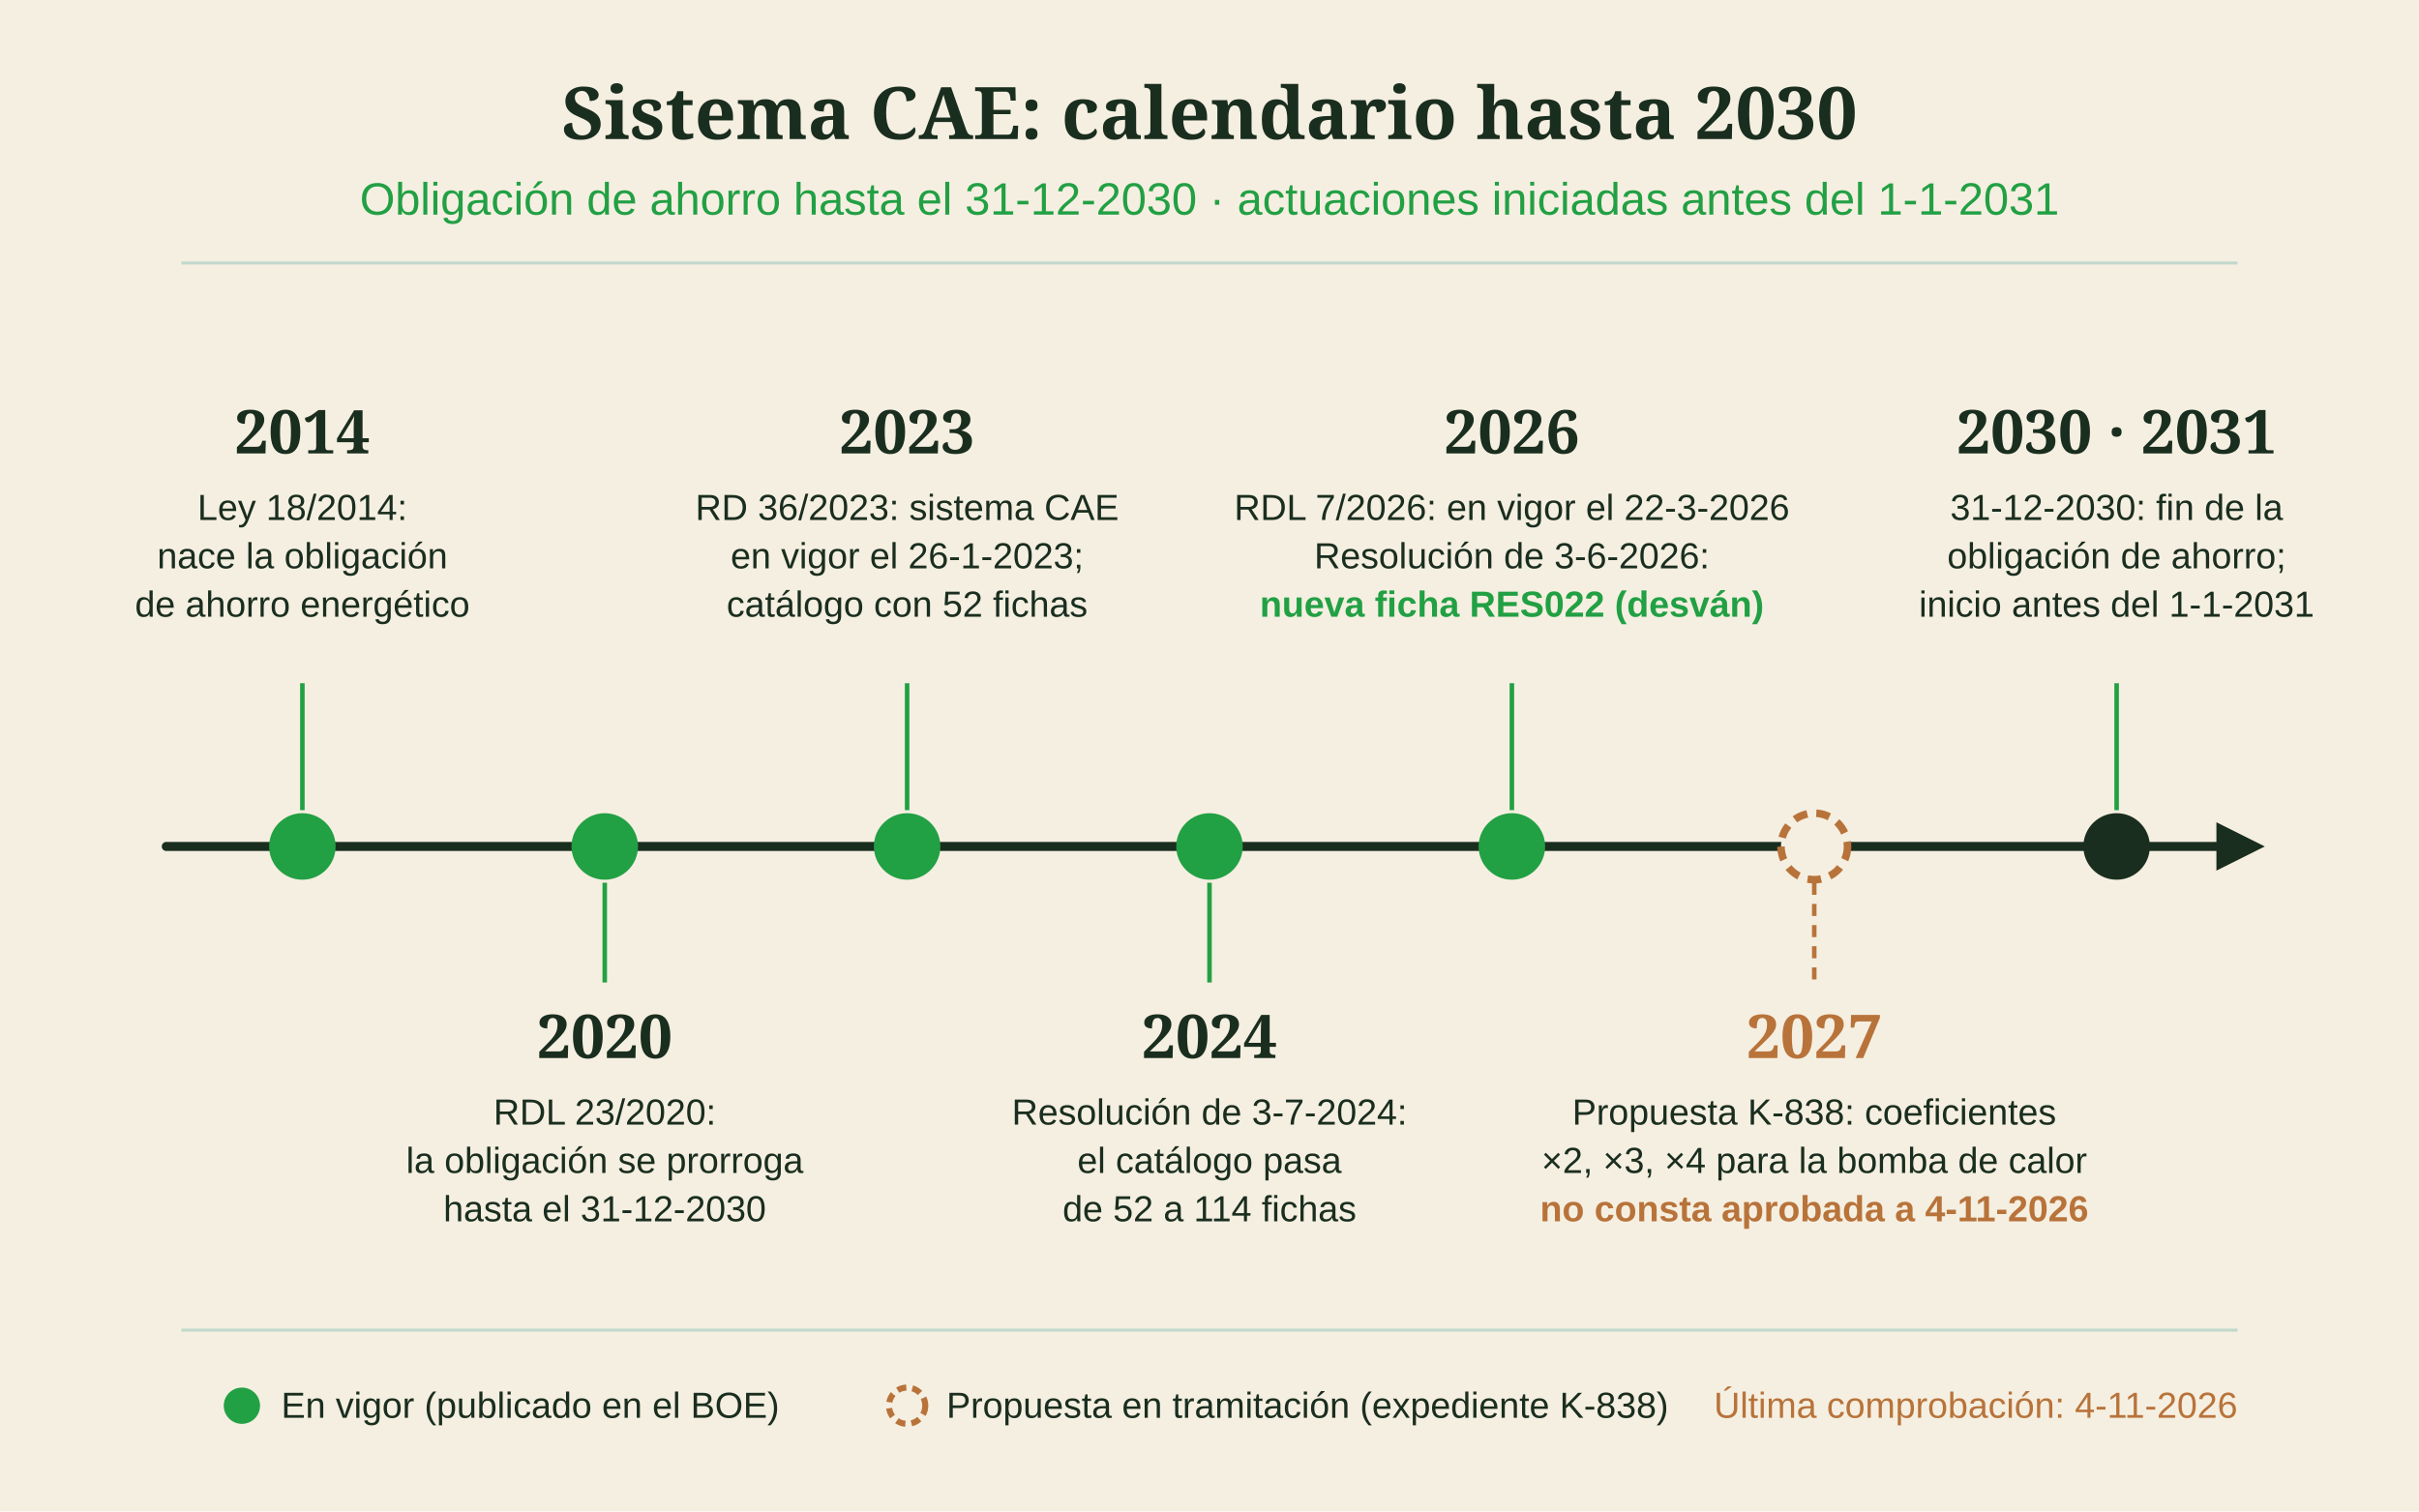
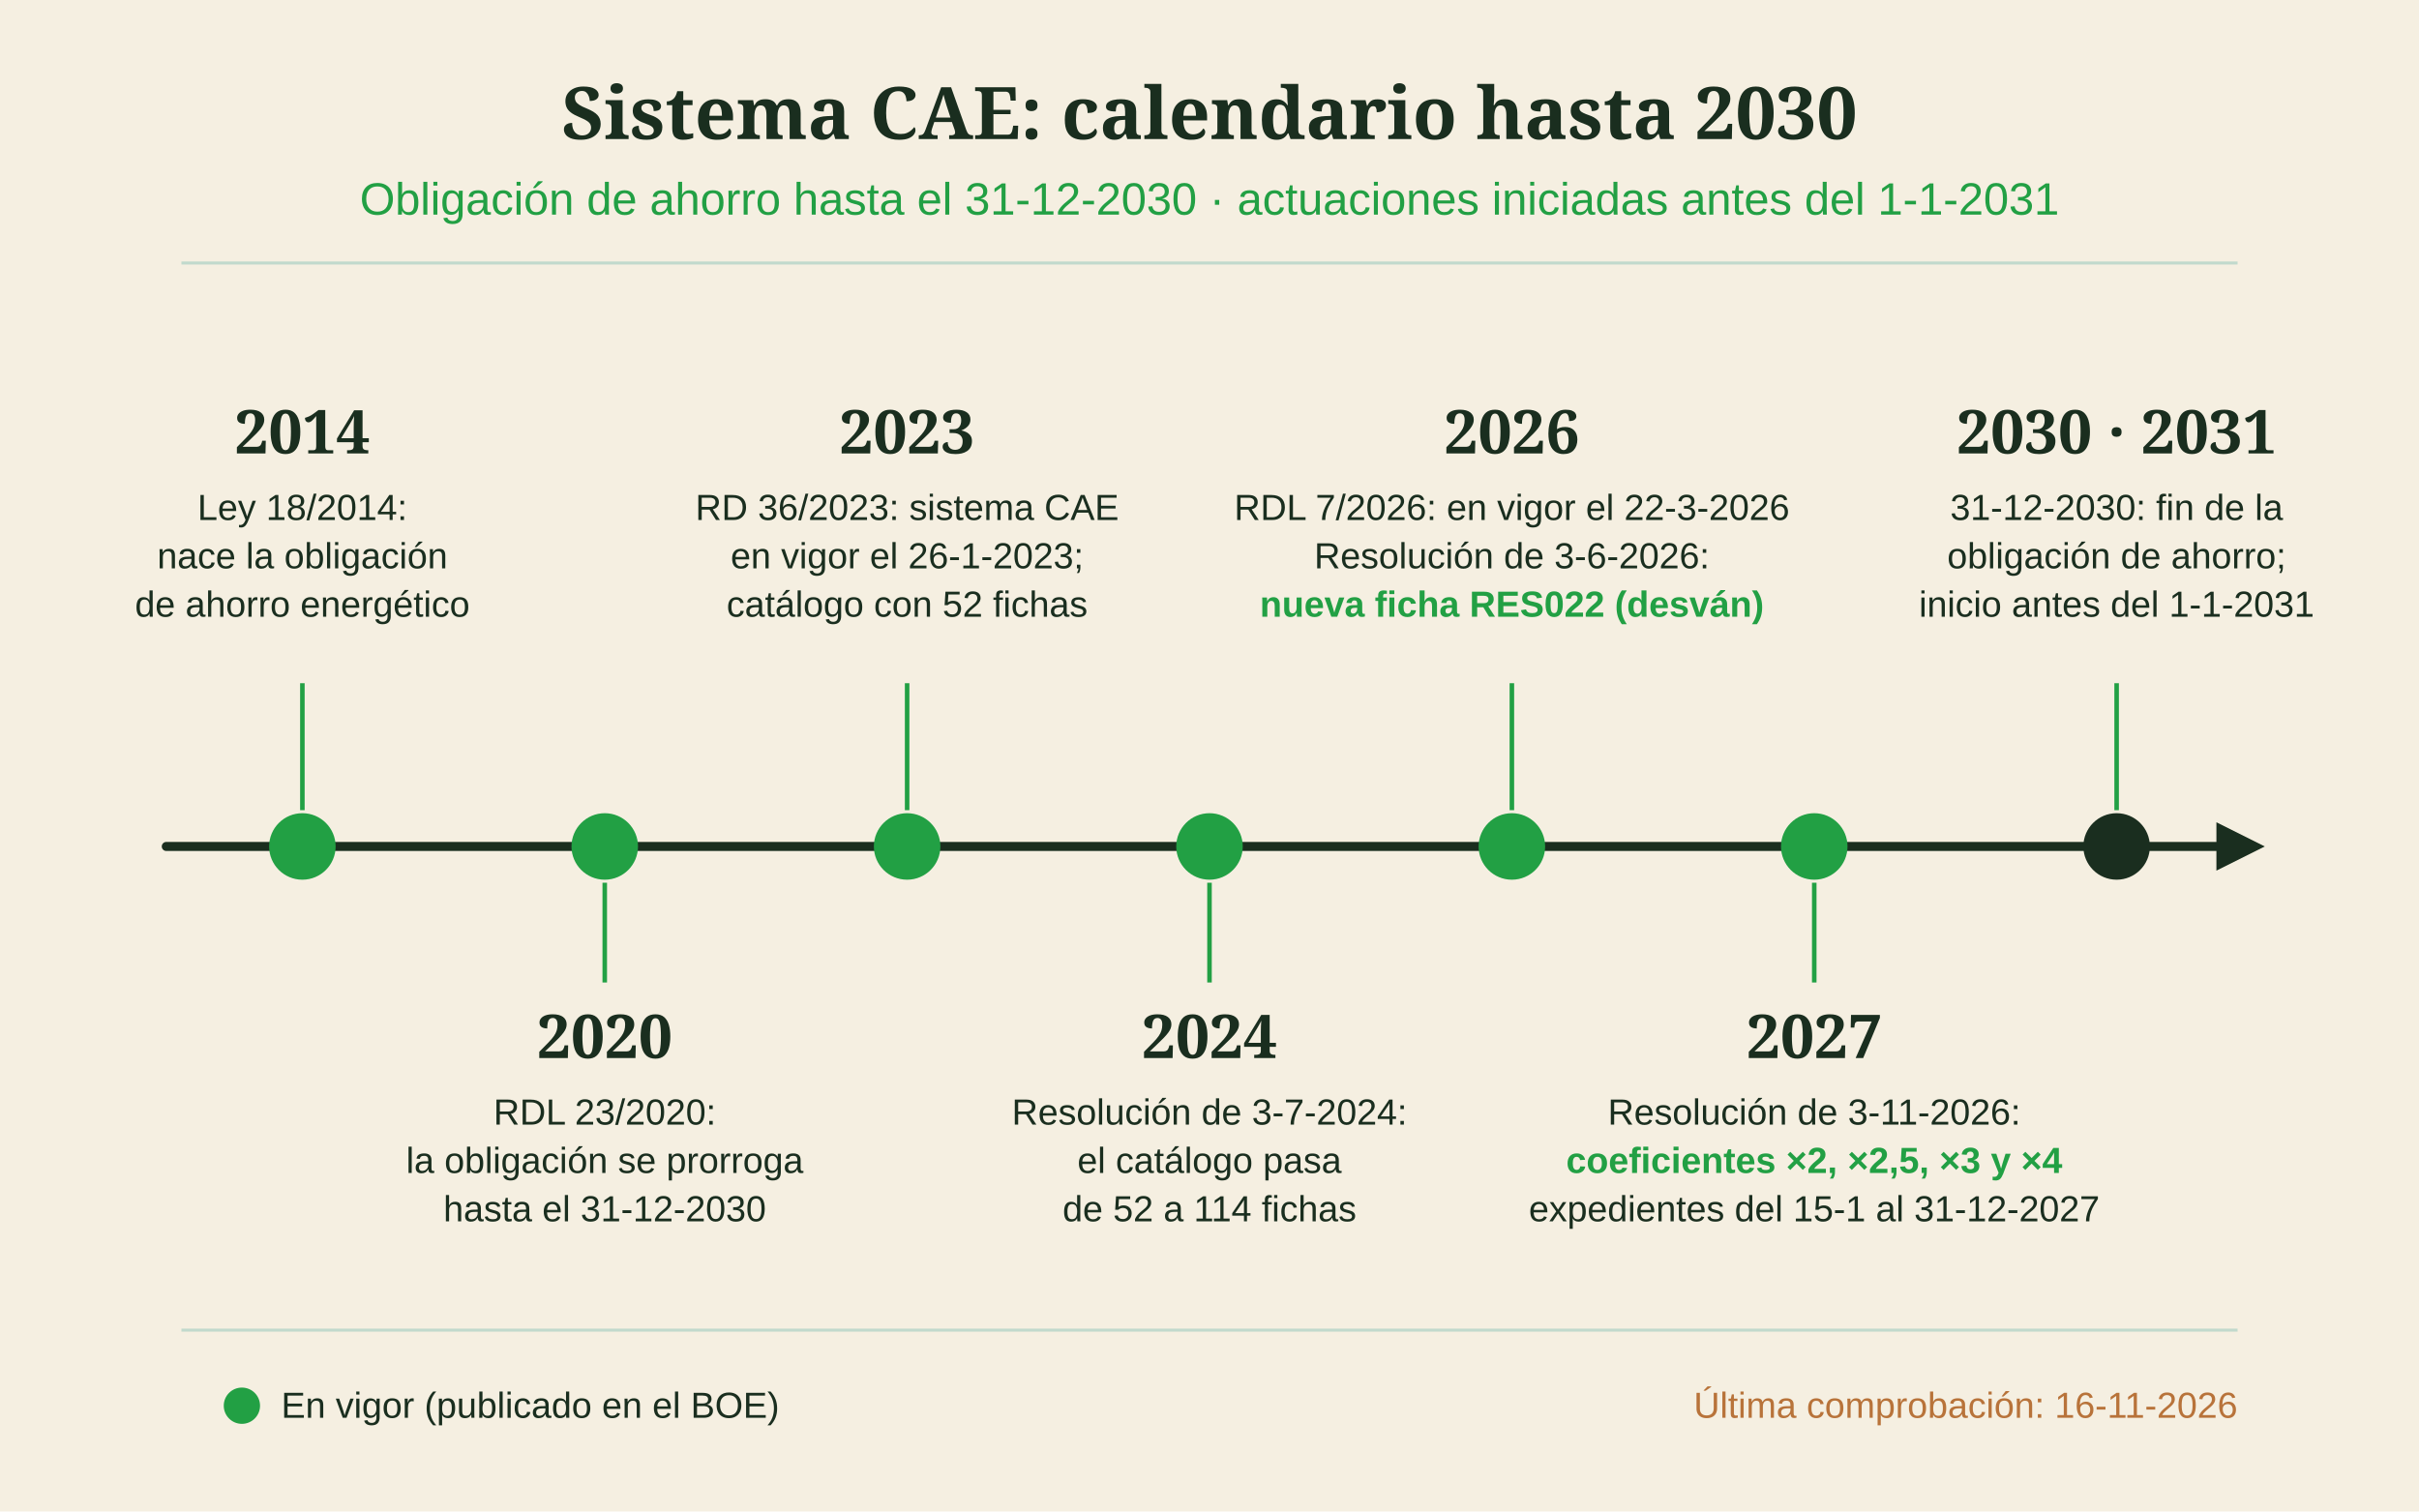
<svg xmlns="http://www.w3.org/2000/svg" viewBox="0 0 1600 1000" width="1600" height="1000" role="img" aria-labelledby="hero-title hero-desc">
  <rect width="1600" height="1000" fill="#f5efe1" />
  <text x="800" y="92" text-anchor="middle" font-family="'Source Serif 4', Georgia, serif" font-size="48" font-weight="700" fill="#1a2e1f">Sistema CAE: calendario hasta 2030</text>
  <text x="800" y="142" text-anchor="middle" font-family="'Source Sans 3', Arial, sans-serif" font-size="30" fill="#22a044">Obligación de ahorro hasta el 31-12-2030 · actuaciones iniciadas antes del 1-1-2031</text>
  <line x1="120" y1="174" x2="1480" y2="174" stroke="#c1d9cc" stroke-width="2" />
  <line x1="110" y1="560" x2="1470" y2="560" stroke="#1a2e1f" stroke-width="6" stroke-linecap="round" />
  <polygon points="1466,544 1498,560 1466,576" fill="#1a2e1f" />
  <line x1="200" y1="452" x2="200" y2="536" stroke="#22a044" stroke-width="3" />
  <circle cx="200" cy="560" r="22" fill="#22a044" />
  <text x="200" y="300" text-anchor="middle" font-family="'Source Serif 4', Georgia, serif" font-size="40" font-weight="700" fill="#1a2e1f">2014</text>
  <text x="200" y="344" text-anchor="middle" font-family="'Source Sans 3', Arial, sans-serif" font-size="24" fill="#1a2e1f">Ley 18/2014:</text>
  <text x="200" y="376" text-anchor="middle" font-family="'Source Sans 3', Arial, sans-serif" font-size="24" fill="#1a2e1f">nace la obligación</text>
  <text x="200" y="408" text-anchor="middle" font-family="'Source Sans 3', Arial, sans-serif" font-size="24" fill="#1a2e1f">de ahorro energético</text>
  <line x1="400" y1="584" x2="400" y2="650" stroke="#22a044" stroke-width="3" />
  <circle cx="400" cy="560" r="22" fill="#22a044" />
  <text x="400" y="700" text-anchor="middle" font-family="'Source Serif 4', Georgia, serif" font-size="40" font-weight="700" fill="#1a2e1f">2020</text>
  <text x="400" y="744" text-anchor="middle" font-family="'Source Sans 3', Arial, sans-serif" font-size="24" fill="#1a2e1f">RDL 23/2020:</text>
  <text x="400" y="776" text-anchor="middle" font-family="'Source Sans 3', Arial, sans-serif" font-size="24" fill="#1a2e1f">la obligación se prorroga</text>
  <text x="400" y="808" text-anchor="middle" font-family="'Source Sans 3', Arial, sans-serif" font-size="24" fill="#1a2e1f">hasta el 31-12-2030</text>
  <line x1="600" y1="452" x2="600" y2="536" stroke="#22a044" stroke-width="3" />
  <circle cx="600" cy="560" r="22" fill="#22a044" />
  <text x="600" y="300" text-anchor="middle" font-family="'Source Serif 4', Georgia, serif" font-size="40" font-weight="700" fill="#1a2e1f">2023</text>
  <text x="600" y="344" text-anchor="middle" font-family="'Source Sans 3', Arial, sans-serif" font-size="24" fill="#1a2e1f">RD 36/2023: sistema CAE</text>
  <text x="600" y="376" text-anchor="middle" font-family="'Source Sans 3', Arial, sans-serif" font-size="24" fill="#1a2e1f">en vigor el 26-1-2023;</text>
  <text x="600" y="408" text-anchor="middle" font-family="'Source Sans 3', Arial, sans-serif" font-size="24" fill="#1a2e1f">catálogo con 52 fichas</text>
  <line x1="800" y1="584" x2="800" y2="650" stroke="#22a044" stroke-width="3" />
  <circle cx="800" cy="560" r="22" fill="#22a044" />
  <text x="800" y="700" text-anchor="middle" font-family="'Source Serif 4', Georgia, serif" font-size="40" font-weight="700" fill="#1a2e1f">2024</text>
  <text x="800" y="744" text-anchor="middle" font-family="'Source Sans 3', Arial, sans-serif" font-size="24" fill="#1a2e1f">Resolución de 3-7-2024:</text>
  <text x="800" y="776" text-anchor="middle" font-family="'Source Sans 3', Arial, sans-serif" font-size="24" fill="#1a2e1f">el catálogo pasa</text>
  <text x="800" y="808" text-anchor="middle" font-family="'Source Sans 3', Arial, sans-serif" font-size="24" fill="#1a2e1f">de 52 a 114 fichas</text>
  <line x1="1000" y1="452" x2="1000" y2="536" stroke="#22a044" stroke-width="3" />
  <circle cx="1000" cy="560" r="22" fill="#22a044" />
  <text x="1000" y="300" text-anchor="middle" font-family="'Source Serif 4', Georgia, serif" font-size="40" font-weight="700" fill="#1a2e1f">2026</text>
  <text x="1000" y="344" text-anchor="middle" font-family="'Source Sans 3', Arial, sans-serif" font-size="24" fill="#1a2e1f">RDL 7/2026: en vigor el 22-3-2026</text>
  <text x="1000" y="376" text-anchor="middle" font-family="'Source Sans 3', Arial, sans-serif" font-size="24" fill="#1a2e1f">Resolución de 3-6-2026:</text>
  <text x="1000" y="408" text-anchor="middle" font-family="'Source Sans 3', Arial, sans-serif" font-size="24" font-weight="600" fill="#22a044">nueva ficha RES022 (desván)</text>
-   <line x1="1200" y1="584" x2="1200" y2="650" stroke="#b8733a" stroke-width="3" stroke-dasharray="8 6" />
-   <circle cx="1200" cy="560" r="22" fill="#f5efe1" stroke="#b8733a" stroke-width="5" stroke-dasharray="9 6" />
-   <text x="1200" y="700" text-anchor="middle" font-family="'Source Serif 4', Georgia, serif" font-size="40" font-weight="700" fill="#b8733a">2027</text>
-   <text x="1200" y="744" text-anchor="middle" font-family="'Source Sans 3', Arial, sans-serif" font-size="24" fill="#1a2e1f">Propuesta K-838: coeficientes</text>
-   <text x="1200" y="776" text-anchor="middle" font-family="'Source Sans 3', Arial, sans-serif" font-size="24" fill="#1a2e1f">×2, ×3, ×4 para la bomba de calor</text>
-   <text x="1200" y="808" text-anchor="middle" font-family="'Source Sans 3', Arial, sans-serif" font-size="24" font-weight="600" fill="#b8733a">no consta aprobada a 4-11-2026</text>
+   <line x1="1200" y1="584" x2="1200" y2="650" stroke="#22a044" stroke-width="3" />
+   <circle cx="1200" cy="560" r="22" fill="#22a044" />
+   <text x="1200" y="700" text-anchor="middle" font-family="'Source Serif 4', Georgia, serif" font-size="40" font-weight="700" fill="#1a2e1f">2027</text>
+   <text x="1200" y="744" text-anchor="middle" font-family="'Source Sans 3', Arial, sans-serif" font-size="24" fill="#1a2e1f">Resolución de 3-11-2026:</text>
+   <text x="1200" y="776" text-anchor="middle" font-family="'Source Sans 3', Arial, sans-serif" font-size="24" font-weight="600" fill="#22a044">coeficientes ×2, ×2,5, ×3 y ×4</text>
+   <text x="1200" y="808" text-anchor="middle" font-family="'Source Sans 3', Arial, sans-serif" font-size="24" fill="#1a2e1f">expedientes del 15-1 al 31-12-2027</text>
  <line x1="1400" y1="452" x2="1400" y2="536" stroke="#22a044" stroke-width="3" />
  <circle cx="1400" cy="560" r="22" fill="#1a2e1f" />
  <text x="1400" y="300" text-anchor="middle" font-family="'Source Serif 4', Georgia, serif" font-size="40" font-weight="700" fill="#1a2e1f">2030 · 2031</text>
  <text x="1400" y="344" text-anchor="middle" font-family="'Source Sans 3', Arial, sans-serif" font-size="24" fill="#1a2e1f">31-12-2030: fin de la</text>
  <text x="1400" y="376" text-anchor="middle" font-family="'Source Sans 3', Arial, sans-serif" font-size="24" fill="#1a2e1f">obligación de ahorro;</text>
  <text x="1400" y="408" text-anchor="middle" font-family="'Source Sans 3', Arial, sans-serif" font-size="24" fill="#1a2e1f">inicio antes del 1-1-2031</text>
  <line x1="120" y1="880" x2="1480" y2="880" stroke="#c1d9cc" stroke-width="2" />
  <circle cx="160" cy="930" r="12" fill="#22a044" />
  <text x="186" y="938" font-family="'Source Sans 3', Arial, sans-serif" font-size="24" fill="#1a2e1f">En vigor (publicado en el BOE)</text>
-   <circle cx="600" cy="930" r="12" fill="#f5efe1" stroke="#b8733a" stroke-width="4" stroke-dasharray="6 4" />
-   <text x="626" y="938" font-family="'Source Sans 3', Arial, sans-serif" font-size="24" fill="#1a2e1f">Propuesta en tramitación (expediente K-838)</text>
-   <text x="1480" y="938" text-anchor="end" font-family="'Source Sans 3', Arial, sans-serif" font-size="24" fill="#b8733a">Última comprobación: 4-11-2026</text>
+   <text x="1480" y="938" text-anchor="end" font-family="'Source Sans 3', Arial, sans-serif" font-size="24" fill="#b8733a">Última comprobación: 16-11-2026</text>
</svg>
